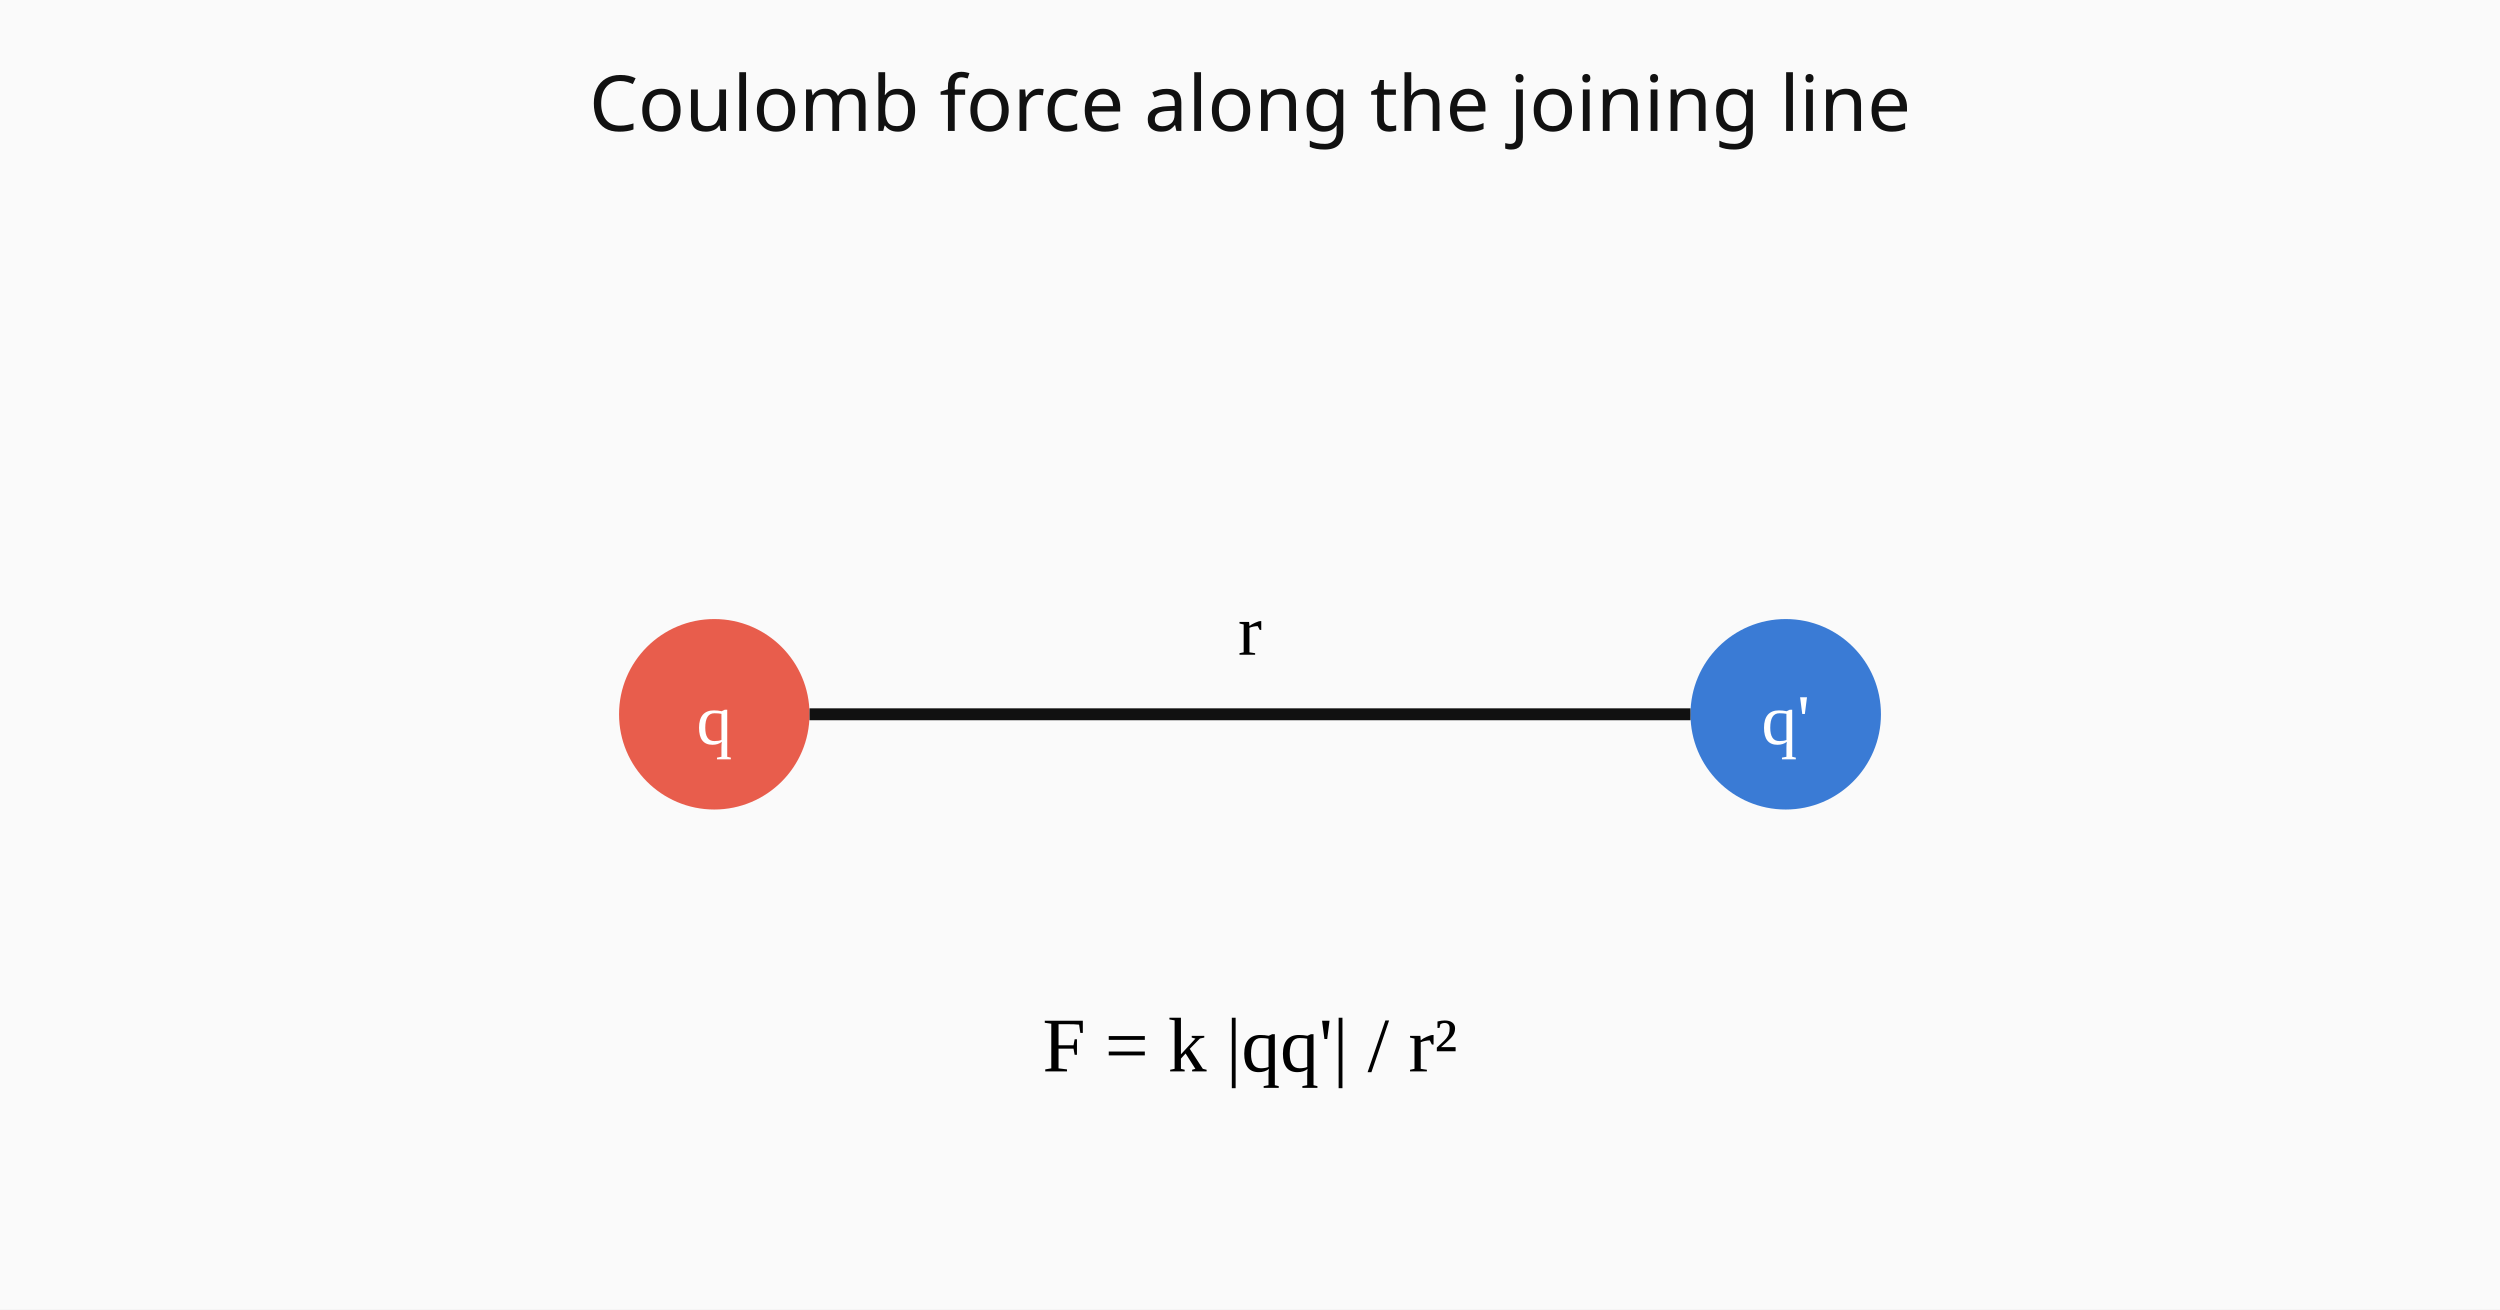
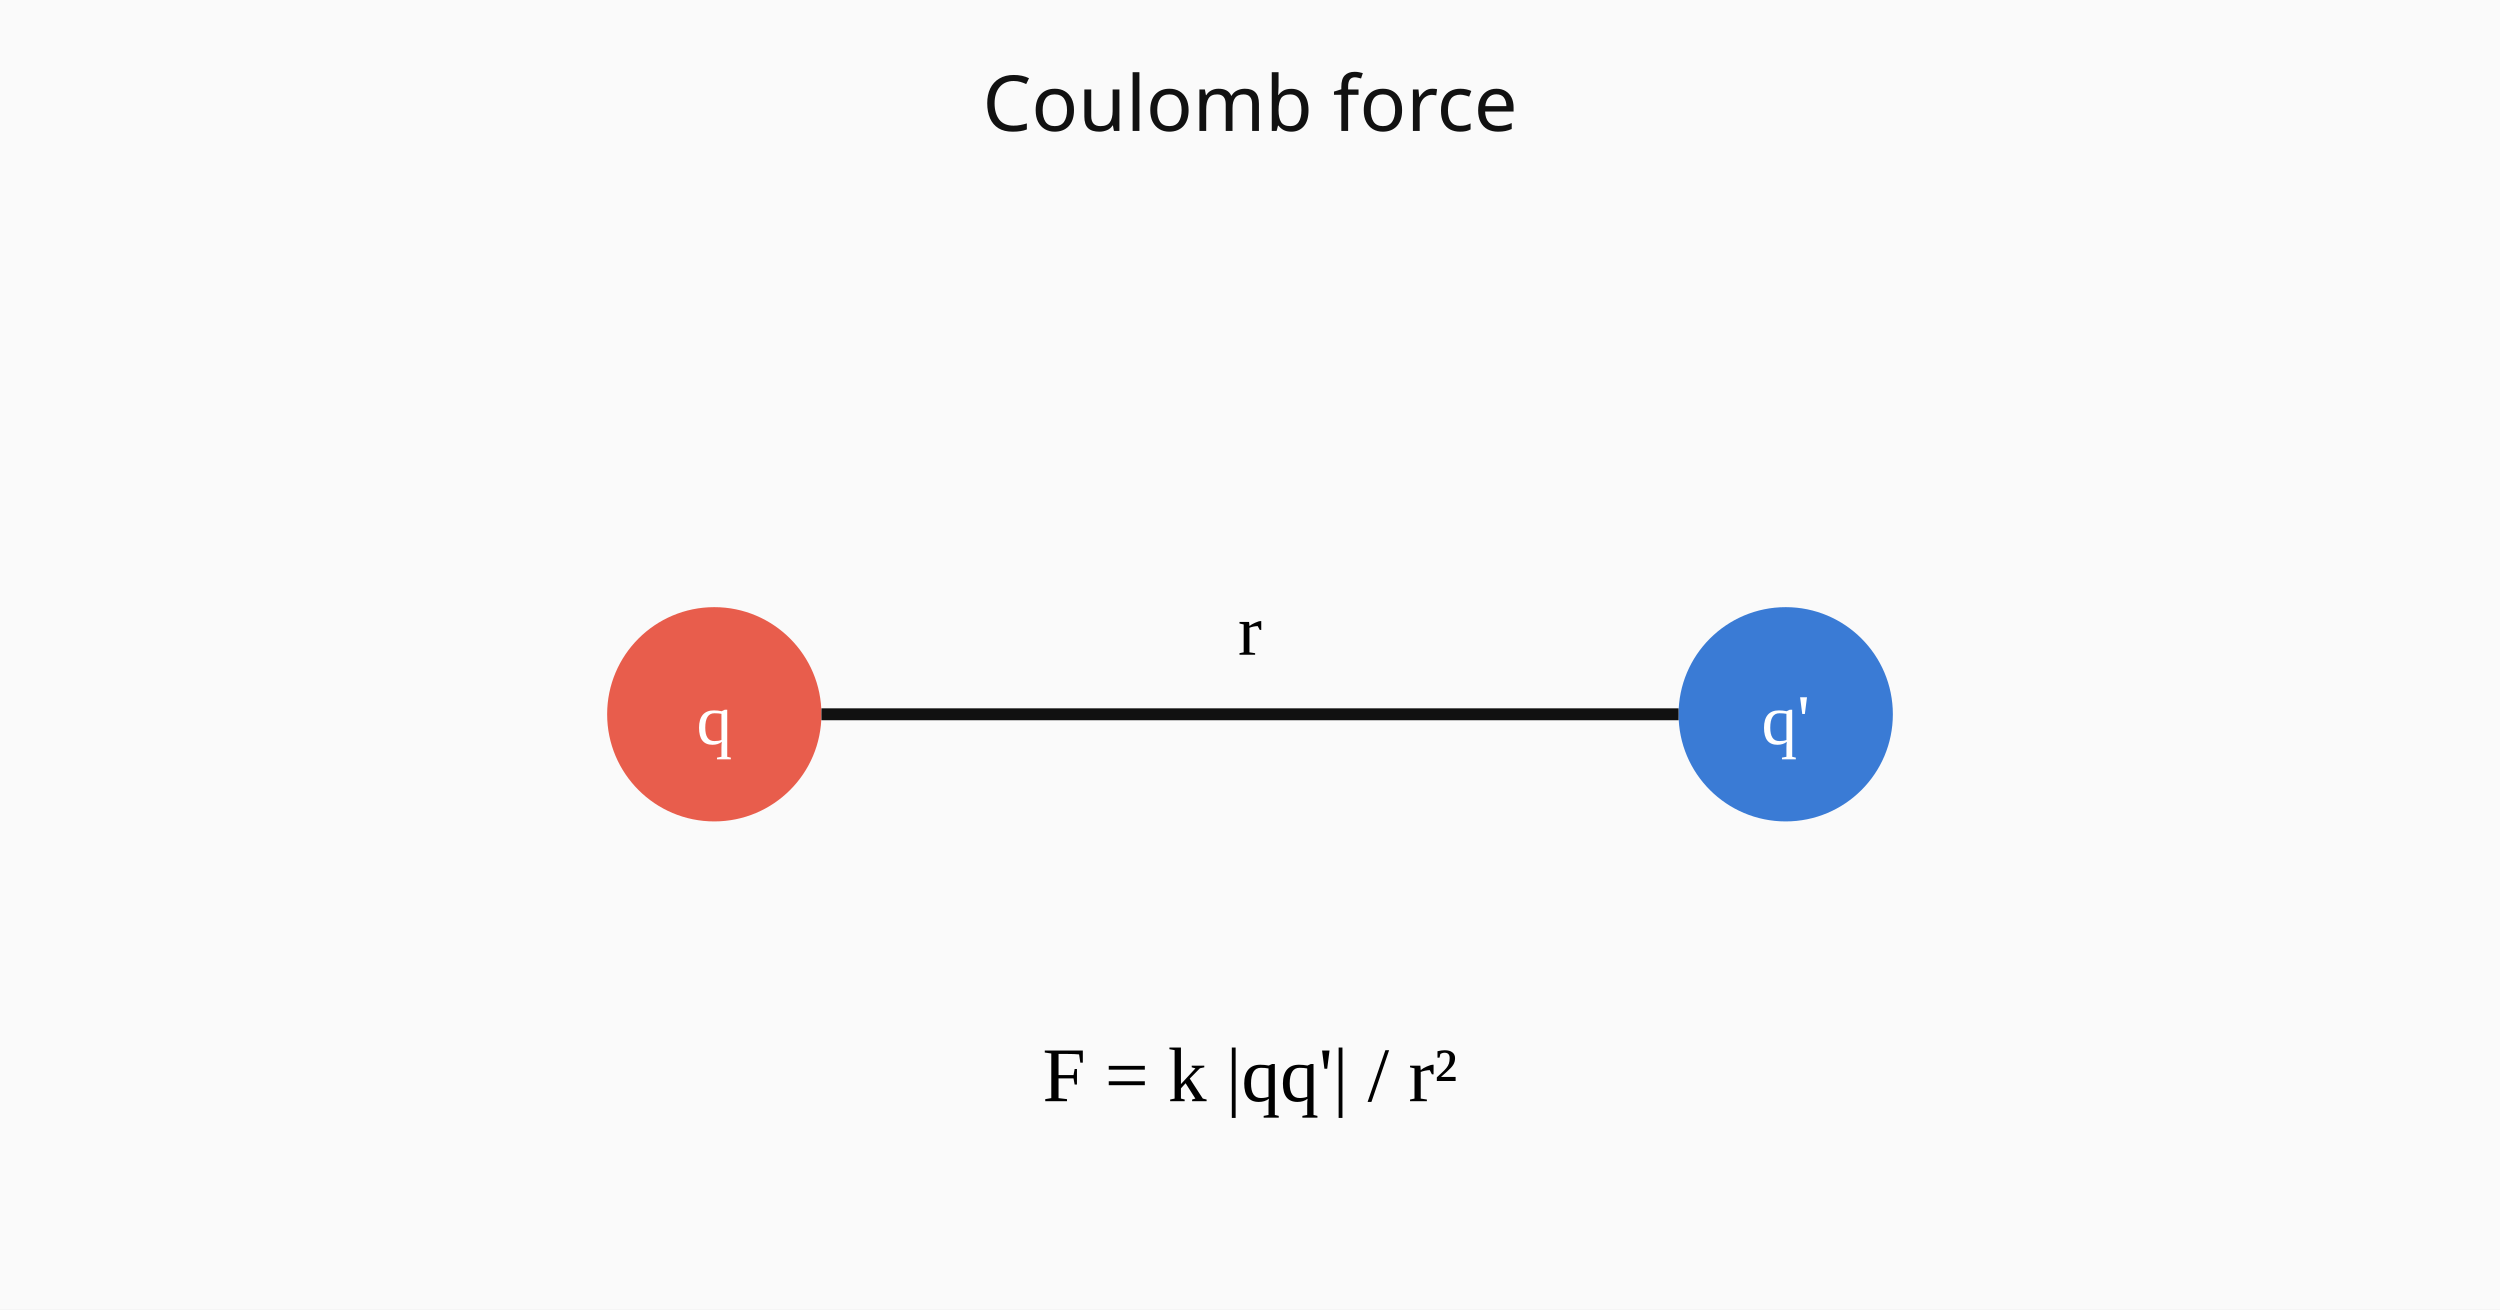
- <svg xmlns="http://www.w3.org/2000/svg" viewBox="0 0 420 220" role="img" aria-label="Coulomb force along the joining line">
+ <svg xmlns="http://www.w3.org/2000/svg" viewBox="0 0 420 220" role="img" aria-label="Coulomb force">
  <rect width="420" height="220" fill="#fafafa" />
-   <text x="210" y="22" text-anchor="middle" font-family="Figtree,Segoe UI,sans-serif" font-size="13" fill="#111">Coulomb force along the joining line</text>
-   <circle cx="120" cy="120" r="16" fill="#e85d4c" />
+   <text x="210" y="22" text-anchor="middle" font-family="Figtree,Segoe UI,sans-serif" font-size="13" fill="#111">Coulomb force</text>
+   <circle cx="120" cy="120" r="18" fill="#e85d4c" />
  <text x="120" y="125" text-anchor="middle" font-size="12" fill="#fff">q</text>
-   <circle cx="300" cy="120" r="16" fill="#3a7bd5" />
+   <circle cx="300" cy="120" r="18" fill="#3a7bd5" />
  <text x="300" y="125" text-anchor="middle" font-size="12" fill="#fff">q'</text>
-   <line x1="136" y1="120" x2="284" y2="120" stroke="#111" stroke-width="2" />
+   <line x1="138" y1="120" x2="282" y2="120" stroke="#111" stroke-width="2" />
  <text x="210" y="110" text-anchor="middle" font-size="12">r</text>
-   <text x="210" y="180" text-anchor="middle" font-size="13">F = k |qq'| / r²</text>
+   <text x="210" y="185" text-anchor="middle" font-size="13">F = k |qq'| / r²</text>
</svg>
